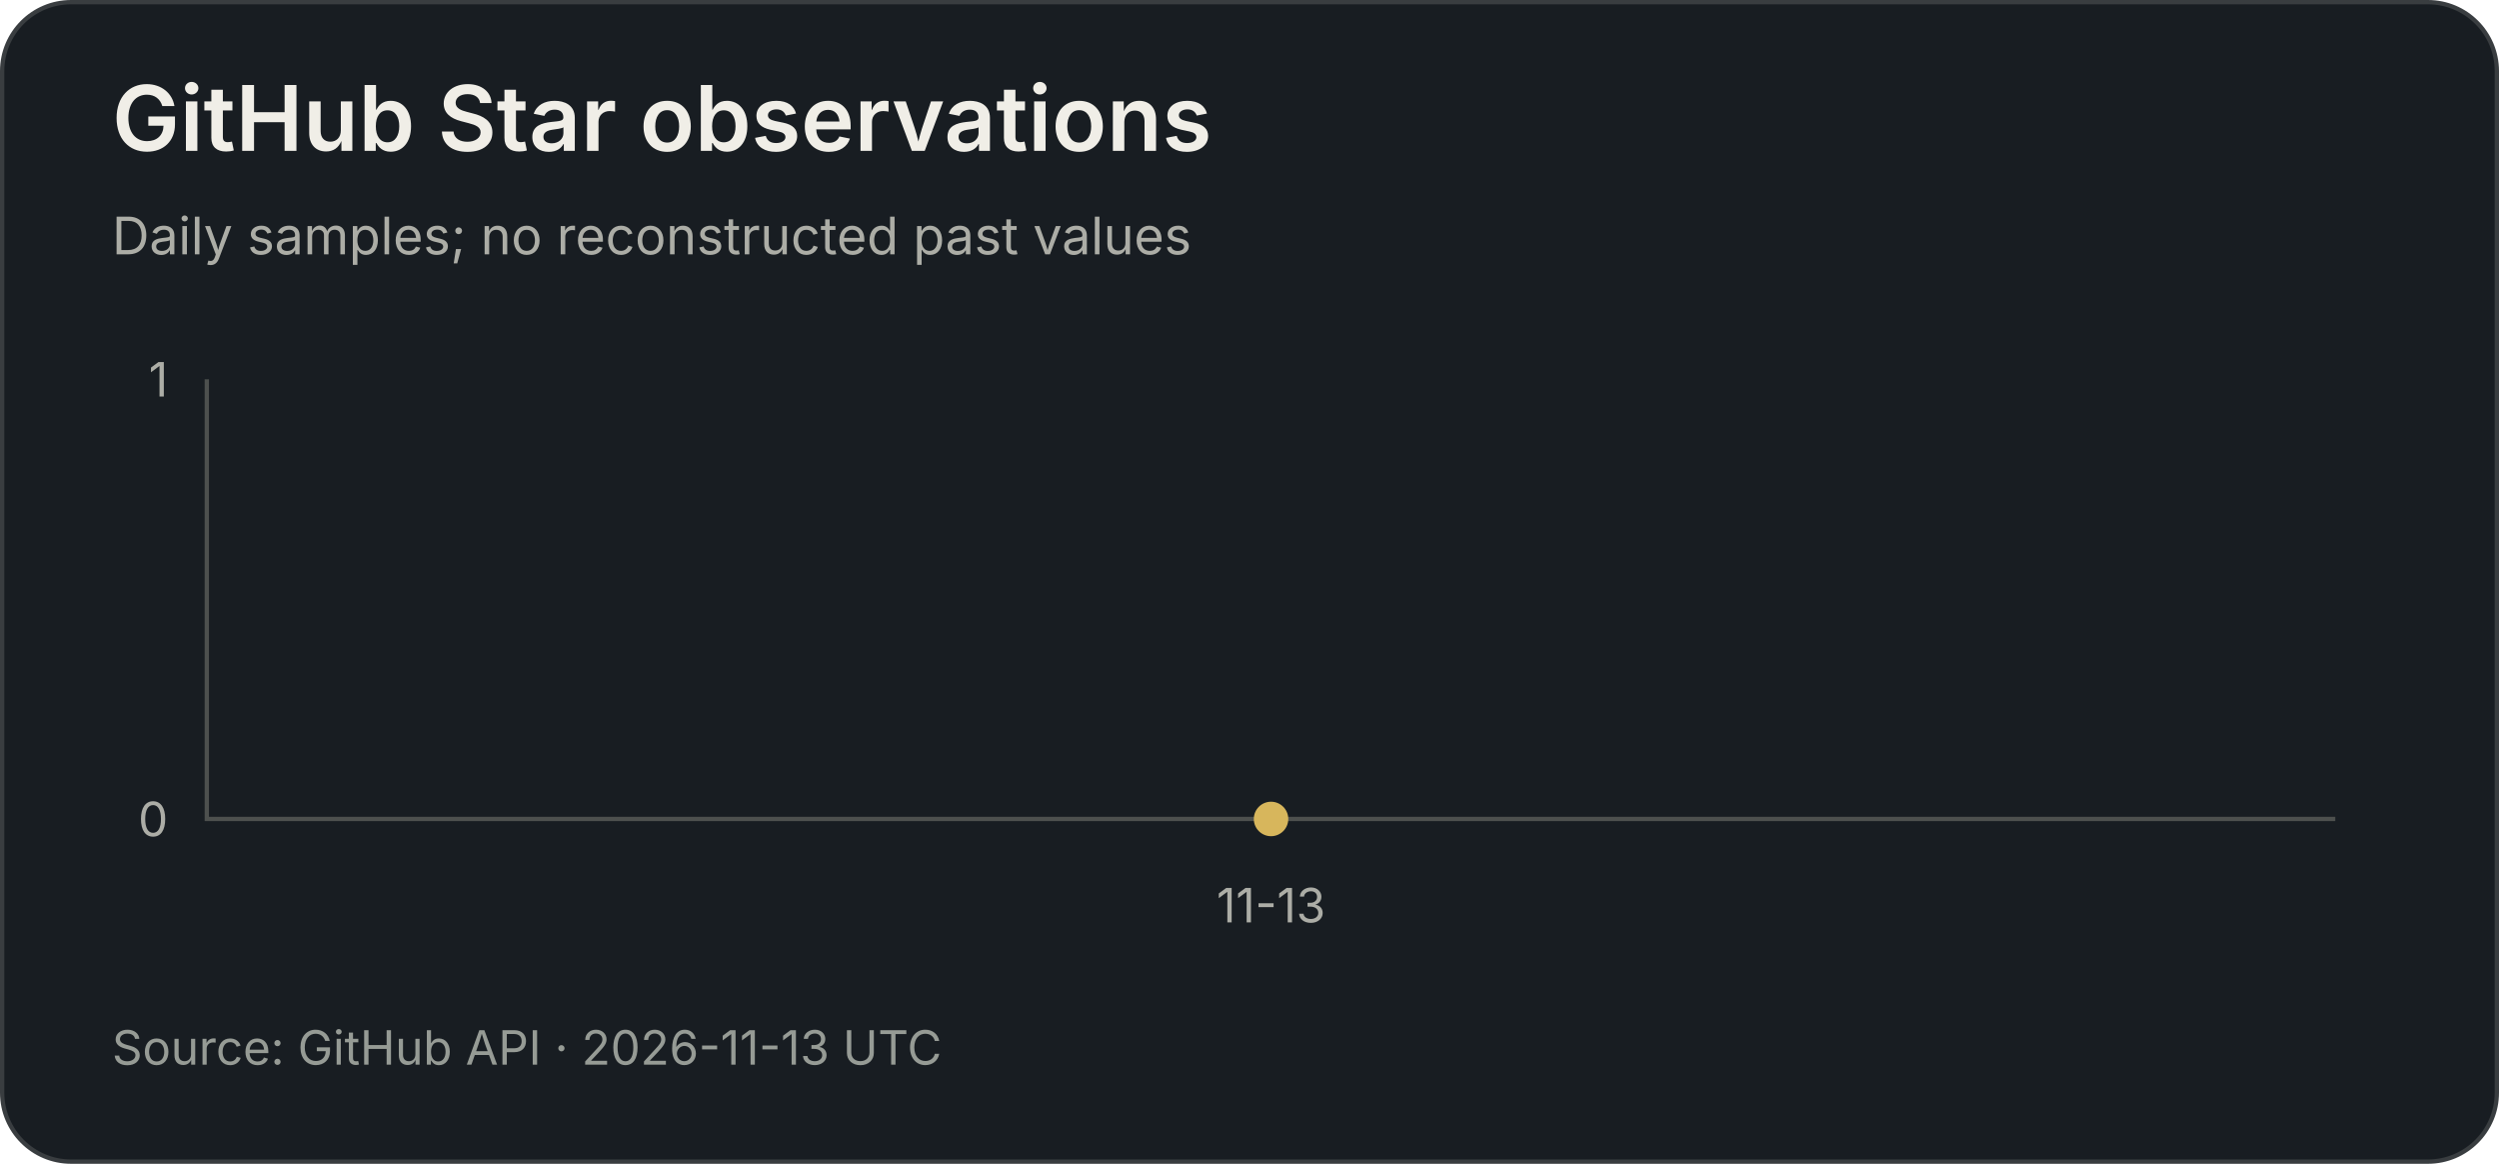
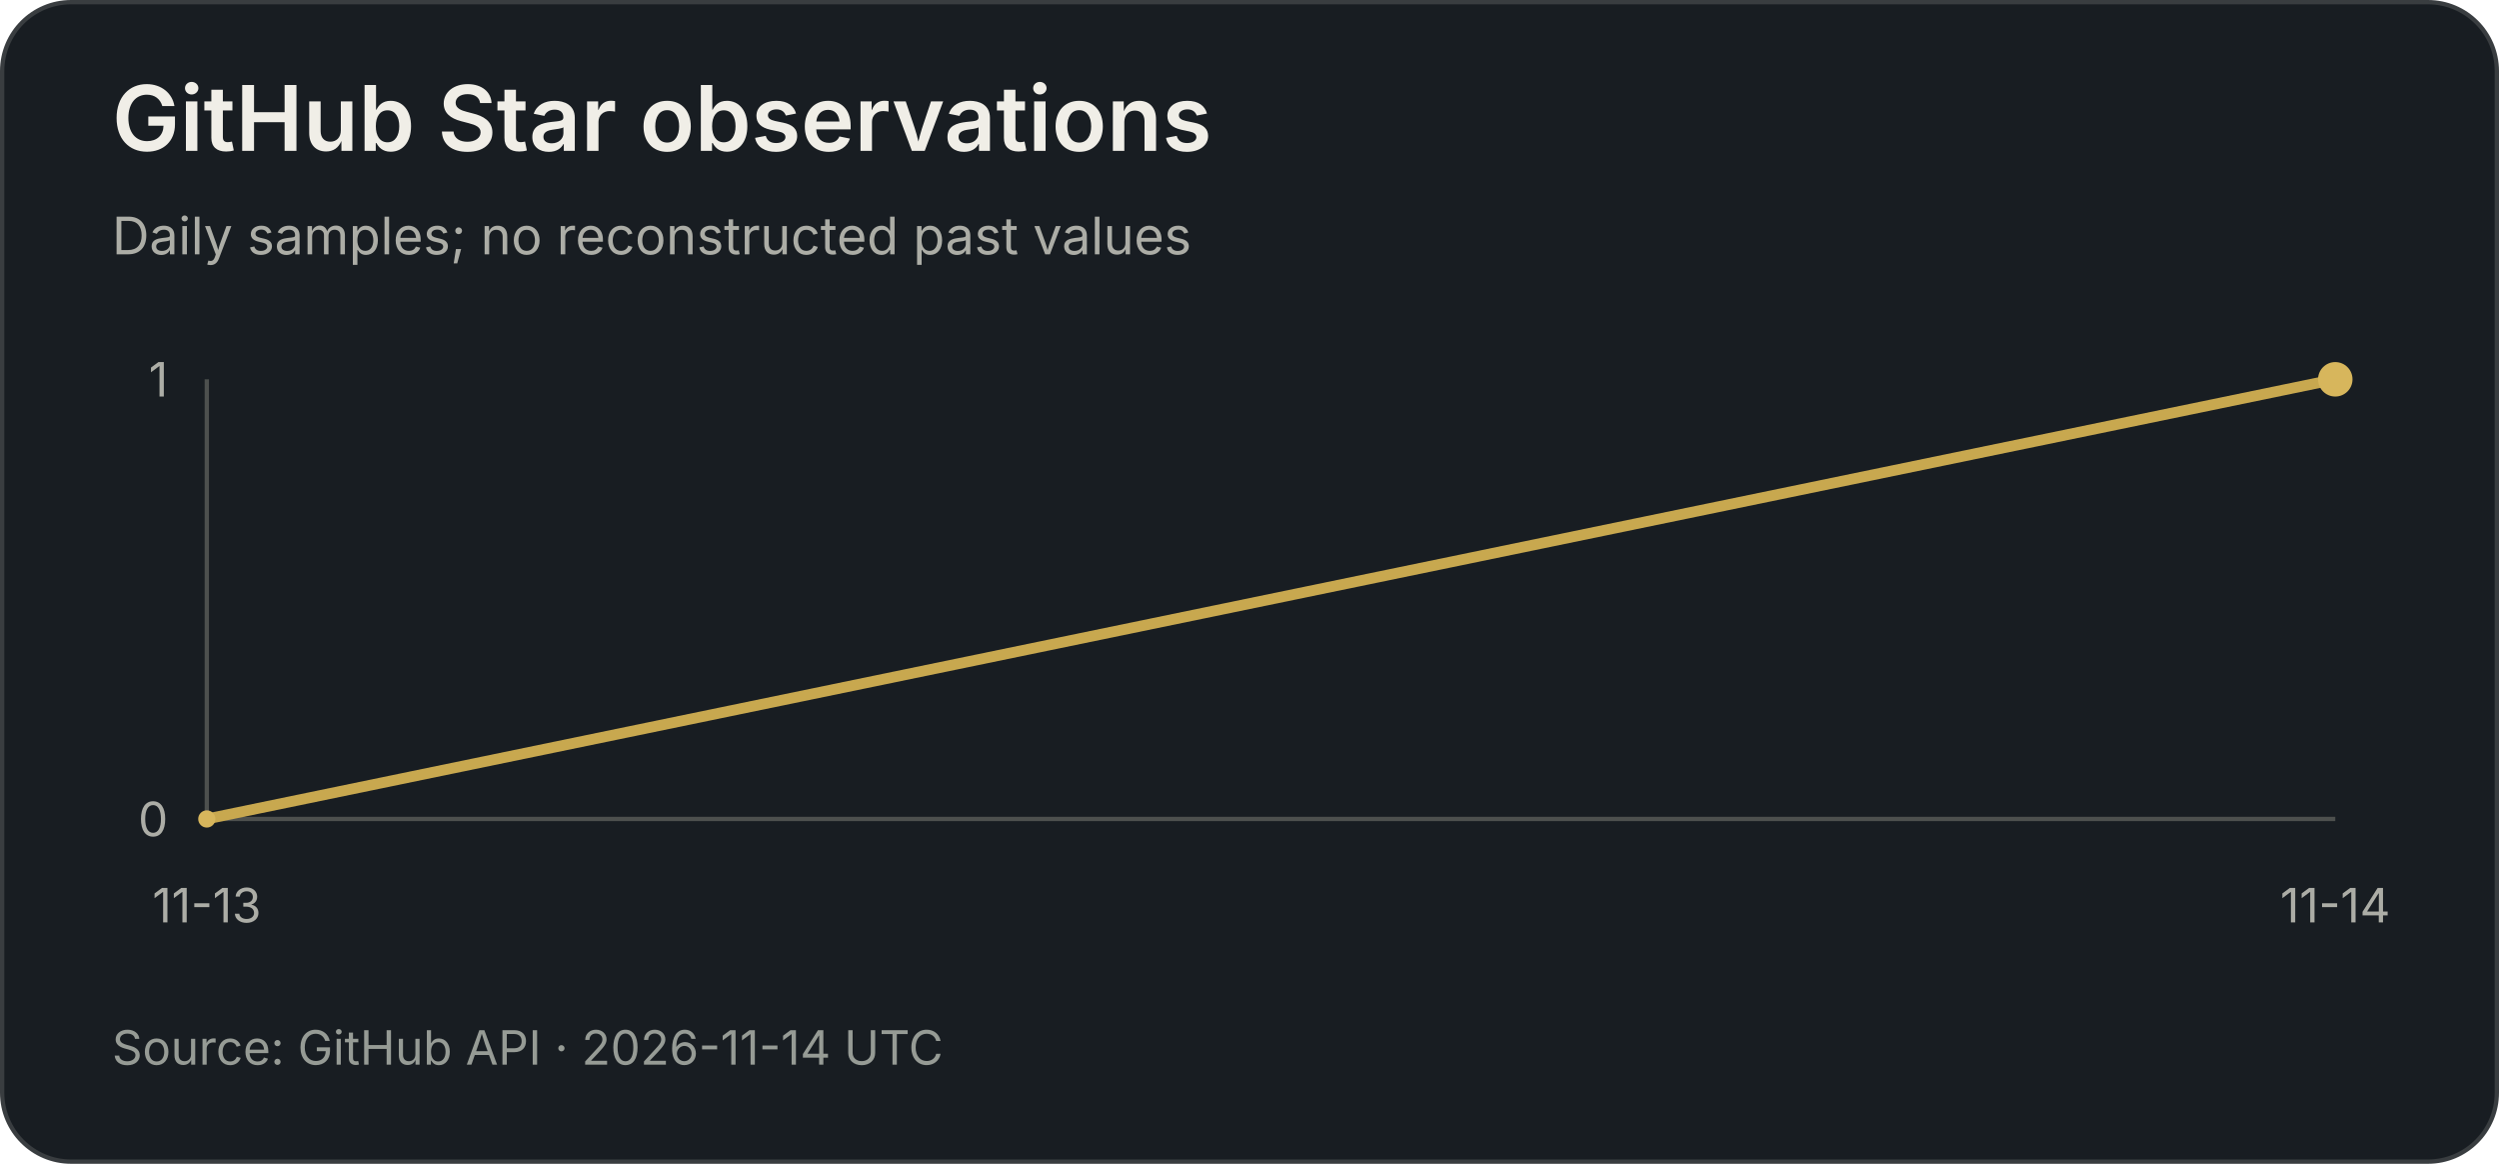
<svg xmlns="http://www.w3.org/2000/svg" width="580" height="270" viewBox="0 0 580 270" role="img" aria-label="GitHub Star observations">
  <rect x=".5" y=".5" width="579" height="269" rx="16" fill="#181d22" stroke="#393d40" />
  <g font-family="-apple-system,BlinkMacSystemFont,Segoe UI,sans-serif">
    <text x="26" y="35" fill="#f0eee7" font-size="21" font-weight="600">GitHub Star observations</text>
    <text x="26" y="59" fill="#acada6" font-size="12">Daily samples; no reconstructed past values</text>
    <path d="M48 88V190H542" fill="none" stroke="#4d504e" />
    <text x="39" y="92" text-anchor="end" fill="#acada6" font-size="11">1</text>
    <text x="39" y="194" text-anchor="end" fill="#acada6" font-size="11">0</text>
-     <polyline points="295,190" fill="none" stroke="#c8a84f" stroke-width="2.5" />
-     <circle cx="295" cy="190" r="4" fill="#d7b65c" />
-     <text x="295" y="214" text-anchor="middle" fill="#acada6" font-size="11">11-13</text>
-     <text x="26" y="247" fill="#969b95" font-size="11">Source: GitHub API · 2026-11-13 UTC</text>
+     <polyline points="48,190 542,88" fill="none" stroke="#c8a84f" stroke-width="2.5" />
+     <circle cx="48" cy="190" r="2" fill="#d7b65c" />
+     <circle cx="542" cy="88" r="4" fill="#d7b65c" />
+     <text x="48" y="214" text-anchor="middle" fill="#acada6" font-size="11">11-13</text>
+     <text x="542" y="214" text-anchor="middle" fill="#acada6" font-size="11">11-14</text>
+     <text x="26" y="247" fill="#969b95" font-size="11">Source: GitHub API · 2026-11-14 UTC</text>
  </g>
</svg>
